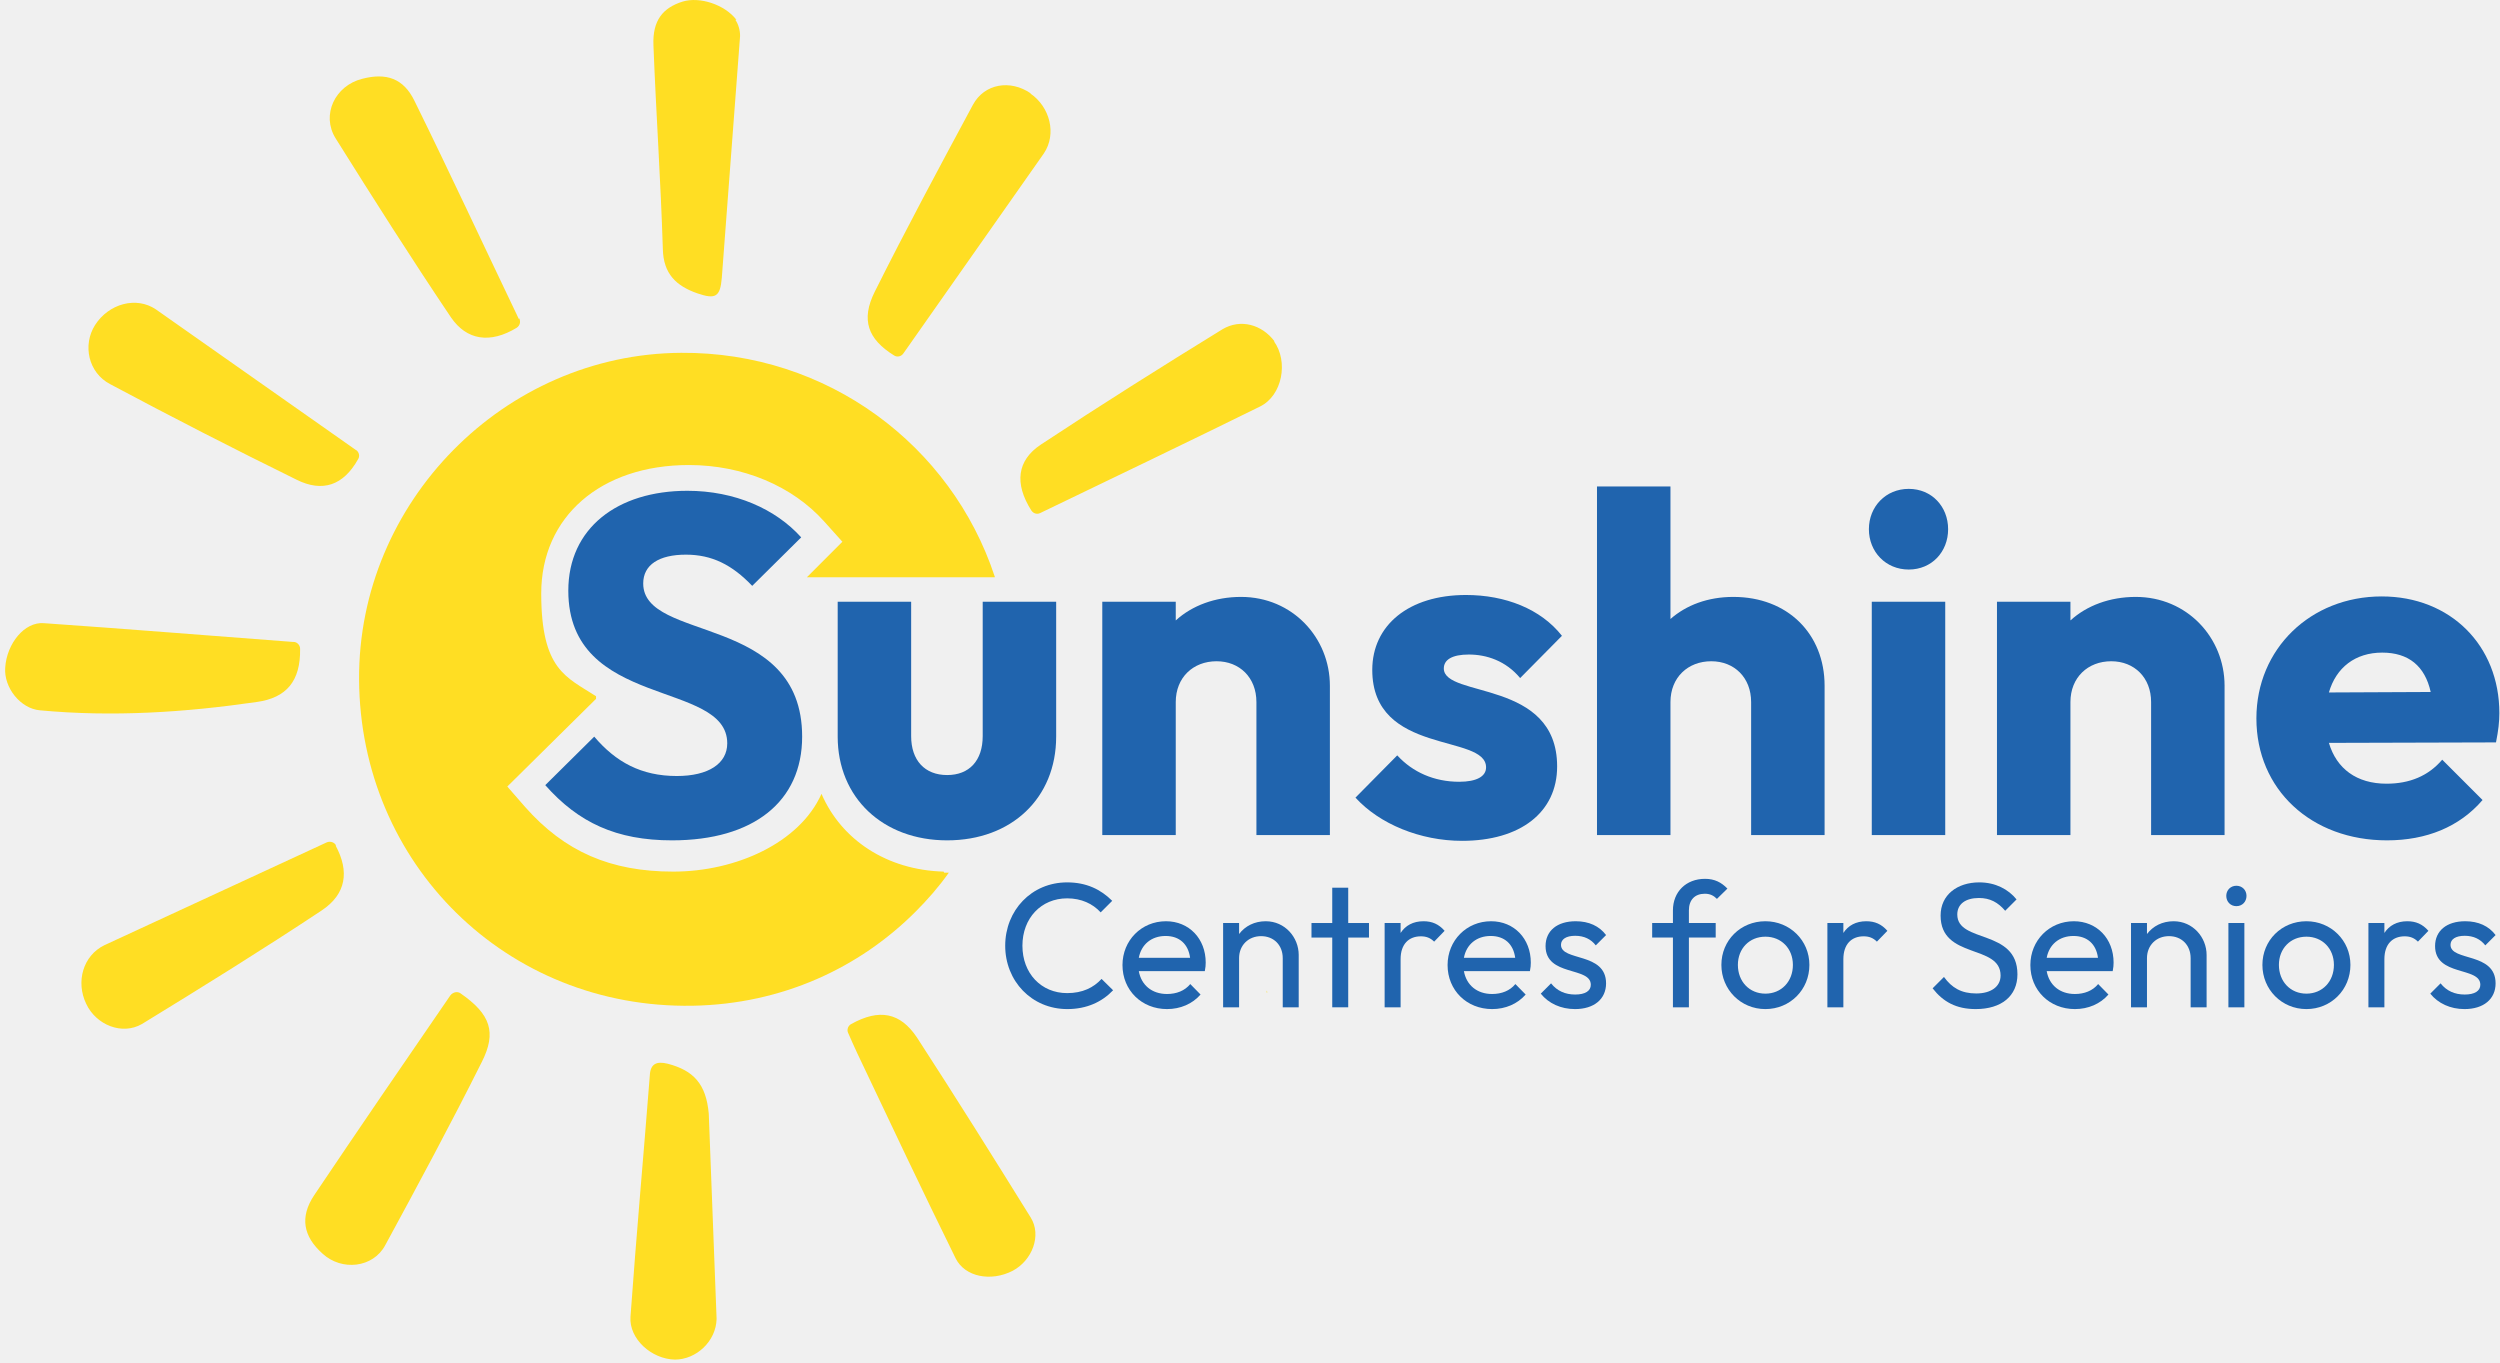
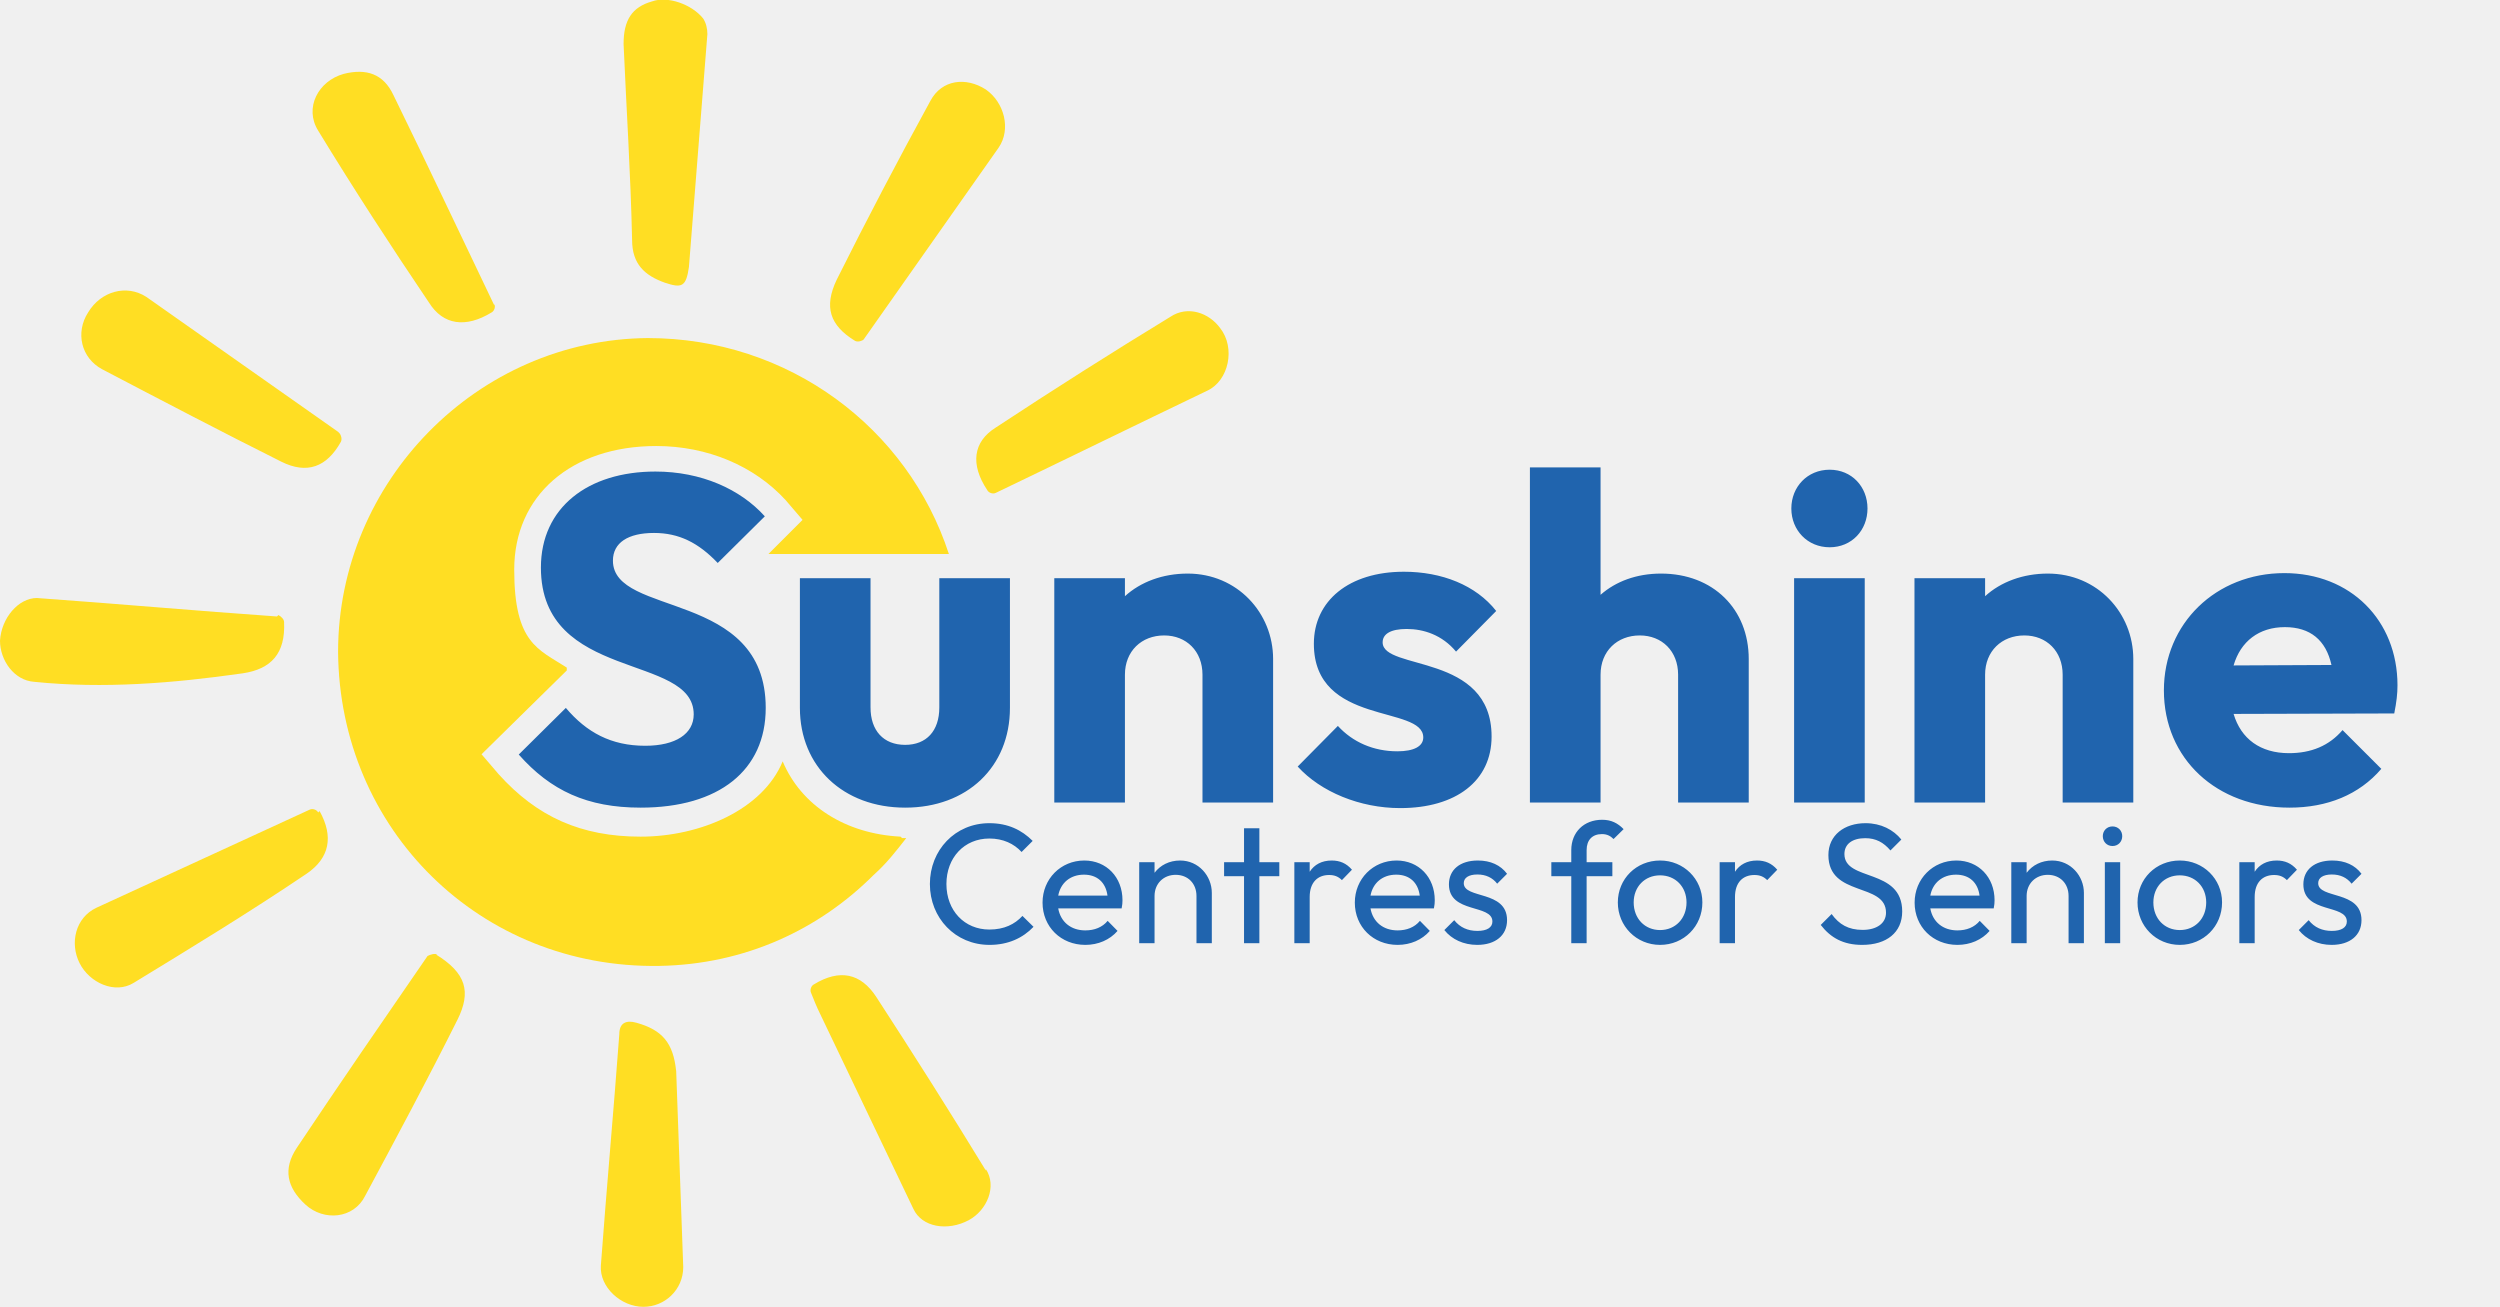
- <svg xmlns="http://www.w3.org/2000/svg" width="479" height="261" viewBox="0 0 479 261" fill="none">
-   <path d="M204.498 193.34C197.664 193.34 192.598 187.968 192.598 181.202C192.598 174.436 197.63 169.064 204.464 169.064C208.17 169.064 210.924 170.424 213.1 172.6L210.89 174.81C209.36 173.144 207.184 172.124 204.464 172.124C199.466 172.124 195.896 175.932 195.896 181.202C195.896 186.506 199.5 190.28 204.464 190.28C207.422 190.28 209.53 189.226 211.06 187.56L213.27 189.736C211.128 191.98 208.204 193.34 204.498 193.34Z" fill="#2064AE" />
-   <path d="M223.601 193.34C218.739 193.34 215.067 189.736 215.067 184.908C215.067 180.182 218.705 176.51 223.397 176.51C227.817 176.51 231.013 179.842 231.013 184.432C231.013 184.908 230.979 185.418 230.843 186.064H218.195C218.671 188.75 220.711 190.45 223.601 190.45C225.403 190.45 227.001 189.838 228.055 188.546L230.027 190.552C228.463 192.354 226.151 193.34 223.601 193.34ZM223.329 179.332C220.609 179.332 218.671 180.964 218.195 183.514H228.021C227.681 180.896 225.981 179.332 223.329 179.332Z" fill="#2064AE" />
-   <path d="M234.349 193V176.85H237.409V178.958C238.565 177.428 240.367 176.51 242.509 176.51C246.215 176.51 248.833 179.604 248.833 182.97V193H245.773V183.582C245.773 181.1 244.073 179.366 241.625 179.366C239.177 179.366 237.409 181.134 237.409 183.582V193H234.349Z" fill="#2064AE" />
-   <path d="M255.259 193V179.638H251.281V176.85H255.259V170.084H258.319V176.85H262.297V179.638H258.319V193H255.259Z" fill="#2064AE" />
-   <path d="M265.295 193V176.85H268.355V178.754C269.273 177.326 270.769 176.51 272.741 176.51C274.373 176.51 275.665 177.054 276.787 178.346L274.781 180.42C274.067 179.706 273.285 179.4 272.231 179.4C269.953 179.4 268.355 180.862 268.355 183.786V193H265.295Z" fill="#2064AE" />
-   <path d="M285.89 193.34C281.028 193.34 277.356 189.736 277.356 184.908C277.356 180.182 280.994 176.51 285.686 176.51C290.106 176.51 293.302 179.842 293.302 184.432C293.302 184.908 293.268 185.418 293.132 186.064H280.484C280.96 188.75 283 190.45 285.89 190.45C287.692 190.45 289.29 189.838 290.344 188.546L292.316 190.552C290.752 192.354 288.44 193.34 285.89 193.34ZM285.618 179.332C282.898 179.332 280.96 180.964 280.484 183.514H290.31C289.97 180.896 288.27 179.332 285.618 179.332Z" fill="#2064AE" />
-   <path d="M301.773 193.34C299.053 193.34 296.707 192.252 295.211 190.382L297.183 188.41C298.339 189.872 299.903 190.552 301.807 190.552C303.711 190.552 304.799 189.872 304.799 188.682C304.799 185.146 296.129 187.152 296.129 181.27C296.129 178.346 298.339 176.51 301.909 176.51C304.425 176.51 306.431 177.428 307.723 179.162L305.751 181.134C304.833 179.944 303.507 179.298 301.807 179.298C300.039 179.298 299.087 179.978 299.087 181.032C299.087 184.228 307.723 182.392 307.723 188.41C307.723 191.436 305.411 193.34 301.773 193.34Z" fill="#2064AE" />
-   <path d="M320.533 193V179.638H316.555V176.85H320.533V174.436C320.533 170.866 323.049 168.384 326.687 168.384C328.523 168.384 329.815 169.064 330.971 170.254L328.965 172.226C328.353 171.614 327.673 171.24 326.653 171.24C324.715 171.24 323.593 172.43 323.593 174.436V176.85H328.727V179.638H323.593V193H320.533Z" fill="#2064AE" />
-   <path d="M338.249 193.34C333.523 193.34 329.817 189.6 329.817 184.874C329.817 180.182 333.489 176.51 338.249 176.51C342.941 176.51 346.681 180.182 346.681 184.874C346.681 189.634 342.975 193.34 338.249 193.34ZM338.249 190.382C341.309 190.382 343.519 188.07 343.519 184.874C343.519 181.712 341.275 179.468 338.249 179.468C335.189 179.468 332.979 181.746 332.979 184.874C332.979 188.07 335.189 190.382 338.249 190.382Z" fill="#2064AE" />
-   <path d="M350.129 193V176.85H353.189V178.754C354.107 177.326 355.603 176.51 357.575 176.51C359.207 176.51 360.499 177.054 361.621 178.346L359.615 180.42C358.901 179.706 358.119 179.4 357.065 179.4C354.787 179.4 353.189 180.862 353.189 183.786V193H350.129Z" fill="#2064AE" />
-   <path d="M378.551 193.34C374.811 193.34 372.295 191.946 370.289 189.362L372.465 187.186C373.961 189.26 375.797 190.348 378.653 190.348C381.441 190.348 383.311 189.056 383.311 186.914C383.311 180.828 371.819 183.854 371.819 175.422C371.819 171.444 375.015 169.064 379.231 169.064C382.325 169.064 384.807 170.39 386.371 172.328L384.195 174.504C382.801 172.872 381.271 172.056 379.163 172.056C376.613 172.056 375.015 173.212 375.015 175.218C375.015 180.76 386.541 177.938 386.541 186.676C386.541 190.858 383.447 193.34 378.551 193.34Z" fill="#2064AE" />
-   <path d="M397.552 193.34C392.69 193.34 389.018 189.736 389.018 184.908C389.018 180.182 392.656 176.51 397.348 176.51C401.768 176.51 404.964 179.842 404.964 184.432C404.964 184.908 404.93 185.418 404.794 186.064H392.146C392.622 188.75 394.662 190.45 397.552 190.45C399.354 190.45 400.952 189.838 402.006 188.546L403.978 190.552C402.414 192.354 400.102 193.34 397.552 193.34ZM397.28 179.332C394.56 179.332 392.622 180.964 392.146 183.514H401.972C401.632 180.896 399.932 179.332 397.28 179.332Z" fill="#2064AE" />
-   <path d="M408.301 193V176.85H411.361V178.958C412.517 177.428 414.319 176.51 416.461 176.51C420.167 176.51 422.785 179.604 422.785 182.97V193H419.725V183.582C419.725 181.1 418.025 179.366 415.577 179.366C413.129 179.366 411.361 181.134 411.361 183.582V193H408.301Z" fill="#2064AE" />
-   <path d="M428.492 173.62C427.37 173.62 426.554 172.77 426.554 171.648C426.554 170.56 427.37 169.71 428.492 169.71C429.614 169.71 430.43 170.56 430.43 171.648C430.43 172.77 429.614 173.62 428.492 173.62ZM426.962 193V176.85H430.022V193H426.962Z" fill="#2064AE" />
-   <path d="M441.909 193.34C437.183 193.34 433.477 189.6 433.477 184.874C433.477 180.182 437.149 176.51 441.909 176.51C446.601 176.51 450.341 180.182 450.341 184.874C450.341 189.634 446.635 193.34 441.909 193.34ZM441.909 190.382C444.969 190.382 447.179 188.07 447.179 184.874C447.179 181.712 444.935 179.468 441.909 179.468C438.849 179.468 436.639 181.746 436.639 184.874C436.639 188.07 438.849 190.382 441.909 190.382Z" fill="#2064AE" />
-   <path d="M453.789 193V176.85H456.849V178.754C457.767 177.326 459.263 176.51 461.235 176.51C462.867 176.51 464.159 177.054 465.281 178.346L463.275 180.42C462.561 179.706 461.779 179.4 460.725 179.4C458.447 179.4 456.849 180.862 456.849 183.786V193H453.789Z" fill="#2064AE" />
-   <path d="M472.204 193.34C469.484 193.34 467.138 192.252 465.642 190.382L467.614 188.41C468.77 189.872 470.334 190.552 472.238 190.552C474.142 190.552 475.23 189.872 475.23 188.682C475.23 185.146 466.56 187.152 466.56 181.27C466.56 178.346 468.77 176.51 472.34 176.51C474.856 176.51 476.862 177.428 478.154 179.162L476.182 181.134C475.264 179.944 473.938 179.298 472.238 179.298C470.47 179.298 469.518 179.978 469.518 181.032C469.518 184.228 478.154 182.392 478.154 188.41C478.154 191.436 475.842 193.34 472.204 193.34Z" fill="#2064AE" />
-   <path d="M56.2 123C40.2 121.8 24.3 120.5 8.4 119.4C4.7 119.1 1.3 123.3 1 127.9C0.7 131.7 3.9 135.8 7.7 136.1C21.6 137.4 35.4 136.5 49.2 134.5C54.9 133.7 57.6 130.5 57.5 124.3C57.5 123.6 56.9 123 56.3 123H56.2ZM88.2 190.3C87.6 189.9 86.8 190.1 86.3 190.7C77.5 203.5 68.8 216.2 60.2 229C57.4 233.2 58.1 236.9 61.8 240.2C65.5 243.6 71.5 242.9 73.8 238.6C80.1 227 86.4 215.3 92.3 203.5C95.2 197.8 94 194.3 88.2 190.3ZM64.4 162C64.1 161.4 63.3 161.1 62.6 161.4L20 181.1C15.9 183.1 14.5 188.1 16.5 192.3C18.4 196.4 23.4 198.4 27.2 196.2C38.8 189.1 50.4 181.9 61.7 174.4C66.3 171.3 67 167 64.3 162H64.4ZM141.1 3.8C138.9 0.9 134.1 -0.7 130.8 0.3C127 1.5 125 3.9 125.2 8.7C125.7 21.7 126.6 34.7 127 47.7C127.1 52.5 129.6 54.8 133.6 56.2C137.1 57.4 138 56.9 138.3 53.2L141.8 6.9C141.8 5.8 141.5 4.7 140.9 3.8H141.1ZM68.3 86.3L29.9 59.3C26.1 56.7 20.8 58.2 18.2 62.3C15.8 66.1 16.9 71.4 21.1 73.6C32.9 79.9 44.8 86 56.8 91.9C61.8 94.4 65.8 93 68.6 88C69 87.4 68.8 86.6 68.2 86.2L68.3 86.3ZM99.4 61.1C92.7 47.1 86.2 33.1 79.4 19.3C77.3 15 74 13.9 69.4 15.1C64.2 16.4 61.5 22 64.3 26.5C71.5 38 78.8 49.5 86.4 60.8C89.4 65.2 93.9 65.9 99 62.8C99.6 62.4 99.8 61.7 99.5 61L99.4 61.1ZM197.5 17.9C193.6 15.2 188.6 16 186.4 20.1C180 32 173.6 43.9 167.6 55.9C164.9 61.3 166.3 65 171.3 68.1C171.9 68.5 172.7 68.3 173.1 67.7L200 29.4C202.5 25.7 201.2 20.5 197.4 17.9H197.5ZM244.2 65.4C241.8 62.2 237.7 61 234.2 63.1C222.5 70.3 210.9 77.6 199.4 85.2C194.9 88.2 194.3 92.6 197.6 97.8C198 98.4 198.7 98.6 199.3 98.3C213.4 91.5 227.4 84.8 241.4 77.9C245.7 75.8 246.9 69.3 244.1 65.4H244.2ZM197.5 233.3C190.3 221.7 183.1 210.2 175.7 198.8C172.5 194 168.5 193.2 163.1 196.2C162.5 196.5 162.2 197.3 162.5 197.9C163.1 199.3 163.7 200.6 164.3 201.9C170.5 215 176.7 228.1 183.1 241.1C184.9 244.7 189.9 245.6 194 243.5C197.8 241.5 199.6 236.7 197.5 233.3ZM135.8 213.4C135.3 207.7 132.9 205.1 127.9 203.8C125.8 203.3 124.6 203.8 124.5 206.1C123.3 221.5 121.9 236.9 120.8 252.3C120.5 256.5 124.8 260.4 129.3 260.5C133.4 260.5 137.2 257 137.3 252.7L135.8 213.4ZM242.7 189.8V190.2H242.8C242.8 190.1 242.8 189.9 242.7 189.8Z" fill="#FFDE23" />
-   <path d="M180.9 167.2C181.2 167.2 181.5 167.2 181.8 167.2C179.9 169.9 177.7 172.4 175.4 174.7C164.7 185.4 149.9 192.4 132.7 192.7C97 193.3 69 165.5 68.8 130.2C68.6 96.2 96.6 67.8 130.5 67.6C158.5 67.4 182.3 85.3 190.6 110.5C190.6 110.5 190.6 110.5 190.6 110.6H154.6L161.4 103.8L157.9 99.9C151.8 93.1 142.3 89.1 132 89.1C115.1 89.1 103.7 99 103.7 113.7C103.7 128.4 108.5 129.7 114.2 133.4V133.9L97.2 150.7L100.6 154.6C108.2 163.2 117 167 129 167C141 167 153.2 161.5 157.4 152.1C161.2 160.9 169.9 166.7 180.8 167L180.9 167.2Z" fill="#FFDE23" />
-   <path d="M128.76 161.012C118.088 161.012 110.82 157.608 104.472 150.432L113.856 141.14C117.996 146.016 122.872 148.684 129.68 148.684C135.752 148.684 139.34 146.292 139.34 142.428C139.34 130.192 108.888 135.988 108.888 113.172C108.888 101.212 118.272 94.036 131.704 94.036C140.812 94.036 148.632 97.532 153.508 102.96L144.124 112.252C140.26 108.204 136.396 106.272 131.428 106.272C126.276 106.272 123.24 108.204 123.24 111.792C123.24 123.108 153.692 117.496 153.692 141.14C153.692 153.56 144.4 161.012 128.76 161.012Z" fill="#2064AE" />
-   <path d="M181.477 161.012C169.149 161.012 160.501 152.824 160.501 141.14V115.288H174.577V141.048C174.577 145.648 177.153 148.5 181.477 148.5C185.709 148.5 188.285 145.74 188.285 141.048V115.288H202.361V141.14C202.361 152.916 193.805 161.012 181.477 161.012Z" fill="#2064AE" />
-   <path d="M211.198 160V115.288H225.274V118.876C228.402 116.024 232.818 114.368 237.786 114.368C247.63 114.368 254.806 122.188 254.806 131.388V160H240.73V134.516C240.73 129.824 237.51 126.696 233.094 126.696C228.586 126.696 225.274 129.824 225.274 134.516V160H211.198Z" fill="#2064AE" />
-   <path d="M280.131 161.104C272.127 161.104 264.307 157.884 259.707 152.824L267.711 144.728C270.655 147.948 274.795 149.788 279.579 149.788C282.891 149.788 284.731 148.776 284.731 147.028C284.731 140.496 262.927 144.82 262.927 128.352C262.927 119.796 269.919 114 280.867 114C288.411 114 295.219 116.668 299.267 121.82L291.263 129.916C288.503 126.604 284.823 125.408 281.419 125.408C278.199 125.408 276.635 126.42 276.635 128.076C276.635 133.78 298.347 130.1 298.347 146.844C298.347 155.676 291.263 161.104 280.131 161.104Z" fill="#2064AE" />
-   <path d="M305.984 160V93.208H320.06V118.6C323.096 115.932 327.236 114.368 332.112 114.368C342.508 114.368 349.592 121.452 349.592 131.388V160H335.516V134.516C335.516 129.824 332.296 126.696 327.88 126.696C323.372 126.696 320.06 129.824 320.06 134.516V160H305.984Z" fill="#2064AE" />
-   <path d="M365.716 109.124C361.3 109.124 358.08 105.72 358.08 101.396C358.08 97.072 361.3 93.668 365.716 93.668C370.132 93.668 373.26 97.072 373.26 101.396C373.26 105.72 370.132 109.124 365.716 109.124ZM358.632 160V115.288H372.708V160H358.632Z" fill="#2064AE" />
-   <path d="M382.62 160V115.288H396.696V118.876C399.824 116.024 404.24 114.368 409.208 114.368C419.052 114.368 426.228 122.188 426.228 131.388V160H412.152V134.516C412.152 129.824 408.932 126.696 404.516 126.696C400.008 126.696 396.696 129.824 396.696 134.516V160H382.62Z" fill="#2064AE" />
-   <path d="M457.349 161.012C442.813 161.012 432.325 151.26 432.325 137.644C432.325 124.304 442.721 114.276 456.337 114.276C469.493 114.276 478.877 123.66 478.877 136.632C478.877 138.288 478.693 139.944 478.233 142.244L446.217 142.336C447.689 147.304 451.553 150.156 457.257 150.156C461.673 150.156 465.261 148.684 467.929 145.556L475.657 153.284C471.241 158.436 464.893 161.012 457.349 161.012ZM456.429 125.04C451.277 125.04 447.597 127.892 446.217 132.676L465.721 132.584C464.617 127.616 461.489 125.04 456.429 125.04Z" fill="#2064AE" />
+ <svg xmlns="http://www.w3.org/2000/svg" width="176" height="92" viewBox="0 0 176 92" fill="none">
+   <g clip-path="url(#clip0_775_3361)">
+     <path d="M69.664 66.52C67.252 66.52 65.464 64.624 65.464 62.236C65.464 59.848 67.24 57.952 69.652 57.952C70.96 57.952 71.932 58.432 72.7 59.2L71.92 59.98C71.38 59.392 70.612 59.032 69.652 59.032C67.888 59.032 66.628 60.376 66.628 62.236C66.628 64.108 67.9 65.44 69.652 65.44C70.696 65.44 71.44 65.068 71.98 64.48L72.76 65.248C72.004 66.04 70.972 66.52 69.664 66.52ZM76.407 66.52C74.691 66.52 73.395 65.248 73.395 63.544C73.395 61.876 74.679 60.58 76.335 60.58C77.895 60.58 79.023 61.756 79.023 63.376C79.023 63.544 79.011 63.724 78.963 63.952H74.499C74.667 64.9 75.387 65.5 76.407 65.5C77.043 65.5 77.607 65.284 77.979 64.828L78.675 65.536C78.123 66.172 77.307 66.52 76.407 66.52ZM76.311 61.576C75.351 61.576 74.667 62.152 74.499 63.052H77.967C77.847 62.128 77.247 61.576 76.311 61.576ZM80.2 66.4V60.7H81.28V61.444C81.688 60.904 82.324 60.58 83.08 60.58C84.388 60.58 85.312 61.672 85.312 62.86V66.4H84.232V63.076C84.232 62.2 83.632 61.588 82.768 61.588C81.904 61.588 81.28 62.212 81.28 63.076V66.4H80.2ZM87.58 66.4V61.684H86.176V60.7H87.58V58.312H88.66V60.7H90.064V61.684H88.66V66.4H87.58ZM91.122 66.4V60.7H92.202V61.372C92.526 60.868 93.054 60.58 93.75 60.58C94.326 60.58 94.782 60.772 95.178 61.228L94.47 61.96C94.218 61.708 93.942 61.6 93.57 61.6C92.766 61.6 92.202 62.116 92.202 63.148V66.4H91.122ZM98.391 66.52C96.675 66.52 95.379 65.248 95.379 63.544C95.379 61.876 96.663 60.58 98.319 60.58C99.879 60.58 101.007 61.756 101.007 63.376C101.007 63.544 100.995 63.724 100.947 63.952H96.483C96.651 64.9 97.371 65.5 98.391 65.5C99.027 65.5 99.591 65.284 99.963 64.828L100.659 65.536C100.107 66.172 99.291 66.52 98.391 66.52ZM98.295 61.576C97.335 61.576 96.651 62.152 96.483 63.052H99.951C99.831 62.128 99.231 61.576 98.295 61.576ZM103.997 66.52C103.037 66.52 102.209 66.136 101.681 65.476L102.377 64.78C102.785 65.296 103.337 65.536 104.009 65.536C104.681 65.536 105.065 65.296 105.065 64.876C105.065 63.628 102.005 64.336 102.005 62.26C102.005 61.228 102.785 60.58 104.045 60.58C104.933 60.58 105.641 60.904 106.097 61.516L105.401 62.212C105.077 61.792 104.609 61.564 104.009 61.564C103.385 61.564 103.049 61.804 103.049 62.176C103.049 63.304 106.097 62.656 106.097 64.78C106.097 65.848 105.281 66.52 103.997 66.52ZM110.618 66.4V61.684H109.214V60.7H110.618V59.848C110.618 58.588 111.506 57.712 112.79 57.712C113.438 57.712 113.894 57.952 114.302 58.372L113.594 59.068C113.378 58.852 113.138 58.72 112.778 58.72C112.094 58.72 111.698 59.14 111.698 59.848V60.7H113.51V61.684H111.698V66.4H110.618ZM116.871 66.52C115.203 66.52 113.895 65.2 113.895 63.532C113.895 61.876 115.191 60.58 116.871 60.58C118.527 60.58 119.847 61.876 119.847 63.532C119.847 65.212 118.539 66.52 116.871 66.52ZM116.871 65.476C117.951 65.476 118.731 64.66 118.731 63.532C118.731 62.416 117.939 61.624 116.871 61.624C115.791 61.624 115.011 62.428 115.011 63.532C115.011 64.66 115.791 65.476 116.871 65.476ZM121.063 66.4V60.7H122.143V61.372C122.467 60.868 122.995 60.58 123.691 60.58C124.267 60.58 124.723 60.772 125.119 61.228L124.411 61.96C124.159 61.708 123.883 61.6 123.511 61.6C122.707 61.6 122.143 62.116 122.143 63.148V66.4H121.063ZM131.095 66.52C129.775 66.52 128.887 66.028 128.179 65.116L128.947 64.348C129.475 65.08 130.123 65.464 131.131 65.464C132.115 65.464 132.775 65.008 132.775 64.252C132.775 62.104 128.719 63.172 128.719 60.196C128.719 58.792 129.847 57.952 131.335 57.952C132.427 57.952 133.303 58.42 133.855 59.104L133.087 59.872C132.595 59.296 132.055 59.008 131.311 59.008C130.411 59.008 129.847 59.416 129.847 60.124C129.847 62.08 133.915 61.084 133.915 64.168C133.915 65.644 132.823 66.52 131.095 66.52ZM137.801 66.52C136.085 66.52 134.789 65.248 134.789 63.544C134.789 61.876 136.073 60.58 137.729 60.58C139.289 60.58 140.417 61.756 140.417 63.376C140.417 63.544 140.405 63.724 140.357 63.952H135.893C136.061 64.9 136.781 65.5 137.801 65.5C138.437 65.5 139.001 65.284 139.373 64.828L140.069 65.536C139.517 66.172 138.701 66.52 137.801 66.52ZM137.705 61.576C136.745 61.576 136.061 62.152 135.893 63.052H139.361C139.241 62.128 138.641 61.576 137.705 61.576ZM141.595 66.4V60.7H142.675V61.444C143.083 60.904 143.719 60.58 144.475 60.58C145.783 60.58 146.707 61.672 146.707 62.86V66.4H145.627V63.076C145.627 62.2 145.027 61.588 144.163 61.588C143.299 61.588 142.675 62.212 142.675 63.076V66.4H141.595ZM148.721 59.56C148.325 59.56 148.037 59.26 148.037 58.864C148.037 58.48 148.325 58.18 148.721 58.18C149.117 58.18 149.405 58.48 149.405 58.864C149.405 59.26 149.117 59.56 148.721 59.56ZM148.181 66.4V60.7H149.261V66.4H148.181ZM153.457 66.52C151.789 66.52 150.481 65.2 150.481 63.532C150.481 61.876 151.777 60.58 153.457 60.58C155.113 60.58 156.433 61.876 156.433 63.532C156.433 65.212 155.125 66.52 153.457 66.52ZM153.457 65.476C154.537 65.476 155.317 64.66 155.317 63.532C155.317 62.416 154.525 61.624 153.457 61.624C152.377 61.624 151.597 62.428 151.597 63.532C151.597 64.66 152.377 65.476 153.457 65.476ZM157.649 66.4V60.7H158.729V61.372C159.053 60.868 159.581 60.58 160.277 60.58C160.853 60.58 161.309 60.772 161.705 61.228L160.997 61.96C160.745 61.708 160.469 61.6 160.097 61.6C159.293 61.6 158.729 62.116 158.729 63.148V66.4H157.649ZM164.149 66.52C163.189 66.52 162.361 66.136 161.833 65.476L162.529 64.78C162.937 65.296 163.489 65.536 164.161 65.536C164.833 65.536 165.217 65.296 165.217 64.876C165.217 63.628 162.157 64.336 162.157 62.26C162.157 61.228 162.937 60.58 164.197 60.58C165.085 60.58 165.793 60.904 166.249 61.516L165.553 62.212C165.229 61.792 164.761 61.564 164.161 61.564C163.537 61.564 163.201 61.804 163.201 62.176C163.201 63.304 166.249 62.656 166.249 64.78C166.249 65.848 165.433 66.52 164.149 66.52Z" fill="#2064AE" />
+     <path d="M19.5 43.4C13.8 43 8.2 42.5 2.6 42.1C1.3 42.1 0.1 43.5 0 45.1C0 46.5 1 47.9 2.4 48C7.3 48.5 12.2 48.1 17.1 47.4C19.1 47.1 20.1 46 20 43.8C20 43.6 19.8 43.4 19.6 43.3L19.5 43.4ZM30.8 67.2C30.6 67.1 30.3 67.2 30.1 67.3C27 71.8 23.9 76.3 20.9 80.8C19.9 82.3 20.2 83.6 21.5 84.8C22.8 86 24.9 85.8 25.7 84.2C27.9 80.1 30.1 76 32.2 71.8C33.2 69.8 32.8 68.5 30.7 67.2H30.8ZM22.4 57.2C22.3 57 22 56.9 21.8 57L6.8 63.9C5.3 64.6 4.9 66.4 5.6 67.8C6.3 69.2 8.1 70 9.4 69.2C13.5 66.7 17.6 64.2 21.6 61.5C23.2 60.4 23.5 58.9 22.5 57.1L22.4 57.2ZM49.5 1.3C48.7 0.3 47 -0.3 45.9 0.1C44.5 0.5 43.9 1.4 43.9 3.1C44.1 7.7 44.4 12.3 44.5 16.9C44.5 18.6 45.4 19.4 46.8 19.9C48 20.3 48.3 20.2 48.5 18.8L49.8 2.4C49.8 2 49.7 1.6 49.5 1.3ZM23.8 30.4L10.3 20.9C8.9 20 7.1 20.5 6.2 22C5.3 23.4 5.7 25.2 7.2 26C11.4 28.2 15.6 30.4 19.8 32.5C21.6 33.4 23 32.9 24 31.1C24.1 30.9 24 30.6 23.9 30.5L23.8 30.4ZM34.8 21.5C32.4 16.5 30.1 11.6 27.7 6.7C27 5.2 25.8 4.8 24.2 5.2C22.4 5.7 21.4 7.6 22.4 9.2C24.9 13.3 27.5 17.3 30.2 21.3C31.2 22.9 32.8 23.1 34.6 22C34.8 21.9 34.9 21.6 34.8 21.4V21.5ZM69.4 6.3C68 5.4 66.3 5.6 65.5 7.1C63.2 11.3 61 15.5 58.9 19.7C58 21.6 58.4 22.9 60.2 24C60.4 24.1 60.7 24 60.8 23.9L70.3 10.4C71.2 9.1 70.7 7.2 69.4 6.3ZM85.9 23.1C85.1 22 83.6 21.5 82.4 22.3C78.3 24.8 74.2 27.4 70.1 30.1C68.5 31.1 68.3 32.7 69.5 34.5C69.6 34.7 69.9 34.8 70.1 34.7C75.1 32.3 80 29.9 85 27.5C86.5 26.8 87 24.5 85.9 23.1ZM69.4 82.4C66.9 78.3 64.3 74.2 61.7 70.2C60.6 68.5 59.1 68.2 57.3 69.3C57.1 69.4 57 69.7 57.1 69.9C57.3 70.4 57.5 70.9 57.7 71.3C59.9 75.9 62.1 80.5 64.3 85.1C64.9 86.4 66.7 86.7 68.2 85.9C69.5 85.2 70.2 83.5 69.4 82.3V82.4ZM47.6 75.4C47.4 73.4 46.6 72.5 44.8 72C44.1 71.8 43.6 72 43.6 72.8C43.2 78.2 42.7 83.7 42.3 89.1C42.2 90.6 43.7 92 45.3 92C46.8 92 48.1 90.8 48.1 89.2L47.6 75.3V75.4ZM85.3 67.1V67.3C85.3 67.3 85.3 67.2 85.3 67.1Z" fill="#FFDE23" />
+     <path d="M63.501 59C63.601 59 63.701 59 63.801 59C63.101 59.9 62.401 60.8 61.501 61.6C57.701 65.4 52.501 67.9 46.401 68C33.801 68.2 23.901 58.4 23.801 45.9C23.801 33.9 33.601 23.9 45.601 23.8C55.501 23.8 63.901 30.1 66.801 39H54.101L56.501 36.6L55.301 35.2C53.101 32.8 49.801 31.4 46.201 31.4C40.201 31.4 36.201 34.9 36.201 40.1C36.201 45.3 37.901 45.7 39.901 47V47.2L33.901 53.1L35.101 54.5C37.801 57.5 40.901 58.9 45.101 58.9C49.301 58.9 53.701 57 55.101 53.6C56.401 56.7 59.501 58.7 63.401 58.9L63.501 59Z" fill="#FFDE23" />
+     <path d="M45.1 56.858C41.33 56.858 38.763 55.655 36.52 53.12L39.835 49.837C41.297 51.56 43.02 52.502 45.425 52.502C47.57 52.502 48.837 51.657 48.837 50.292C48.837 45.97 38.08 48.017 38.08 39.958C38.08 35.733 41.395 33.197 46.14 33.197C49.358 33.197 52.12 34.432 53.843 36.35L50.528 39.633C49.163 38.203 47.797 37.52 46.042 37.52C44.222 37.52 43.15 38.203 43.15 39.47C43.15 43.468 53.907 41.485 53.907 49.837C53.907 54.225 50.625 56.858 45.1 56.858ZM63.723 56.858C59.368 56.858 56.313 53.965 56.313 49.837V40.705H61.285V49.805C61.285 51.43 62.195 52.438 63.723 52.438C65.218 52.438 66.128 51.462 66.128 49.805V40.705H71.1V49.837C71.1 53.998 68.078 56.858 63.723 56.858ZM74.222 56.5V40.705H79.195V41.972C80.3 40.965 81.86 40.38 83.615 40.38C87.092 40.38 89.627 43.142 89.627 46.392V56.5H84.655V47.498C84.655 45.84 83.517 44.735 81.957 44.735C80.365 44.735 79.195 45.84 79.195 47.498V56.5H74.222ZM98.573 56.89C95.746 56.89 92.983 55.752 91.358 53.965L94.186 51.105C95.226 52.242 96.688 52.892 98.378 52.892C99.548 52.892 100.198 52.535 100.198 51.917C100.198 49.61 92.496 51.138 92.496 45.32C92.496 42.297 94.966 40.25 98.833 40.25C101.498 40.25 103.903 41.193 105.333 43.013L102.506 45.873C101.531 44.703 100.231 44.28 99.028 44.28C97.891 44.28 97.338 44.638 97.338 45.222C97.338 47.237 105.008 45.938 105.008 51.852C105.008 54.972 102.506 56.89 98.573 56.89ZM107.706 56.5V32.905H112.679V41.875C113.751 40.932 115.214 40.38 116.936 40.38C120.609 40.38 123.111 42.883 123.111 46.392V56.5H118.139V47.498C118.139 45.84 117.001 44.735 115.441 44.735C113.849 44.735 112.679 45.84 112.679 47.498V56.5H107.706ZM128.807 38.528C127.247 38.528 126.11 37.325 126.11 35.797C126.11 34.27 127.247 33.068 128.807 33.068C130.367 33.068 131.472 34.27 131.472 35.797C131.472 37.325 130.367 38.528 128.807 38.528ZM126.305 56.5V40.705H131.277V56.5H126.305ZM134.779 56.5V40.705H139.751V41.972C140.856 40.965 142.416 40.38 144.171 40.38C147.649 40.38 150.184 43.142 150.184 46.392V56.5H145.211V47.498C145.211 45.84 144.074 44.735 142.514 44.735C140.921 44.735 139.751 45.84 139.751 47.498V56.5H134.779ZM161.178 56.858C156.043 56.858 152.338 53.413 152.338 48.602C152.338 43.89 156.01 40.347 160.82 40.347C165.468 40.347 168.783 43.663 168.783 48.245C168.783 48.83 168.718 49.415 168.555 50.227L157.245 50.26C157.765 52.015 159.13 53.023 161.145 53.023C162.705 53.023 163.973 52.502 164.915 51.398L167.645 54.127C166.085 55.947 163.843 56.858 161.178 56.858ZM160.853 44.15C159.033 44.15 157.733 45.157 157.245 46.847L164.135 46.815C163.745 45.06 162.64 44.15 160.853 44.15Z" fill="#2064AE" />
+   </g>
+   <defs>
+     <clipPath id="clip0_775_3361">
+       <rect width="176" height="92" fill="white" />
+     </clipPath>
+   </defs>
</svg>
